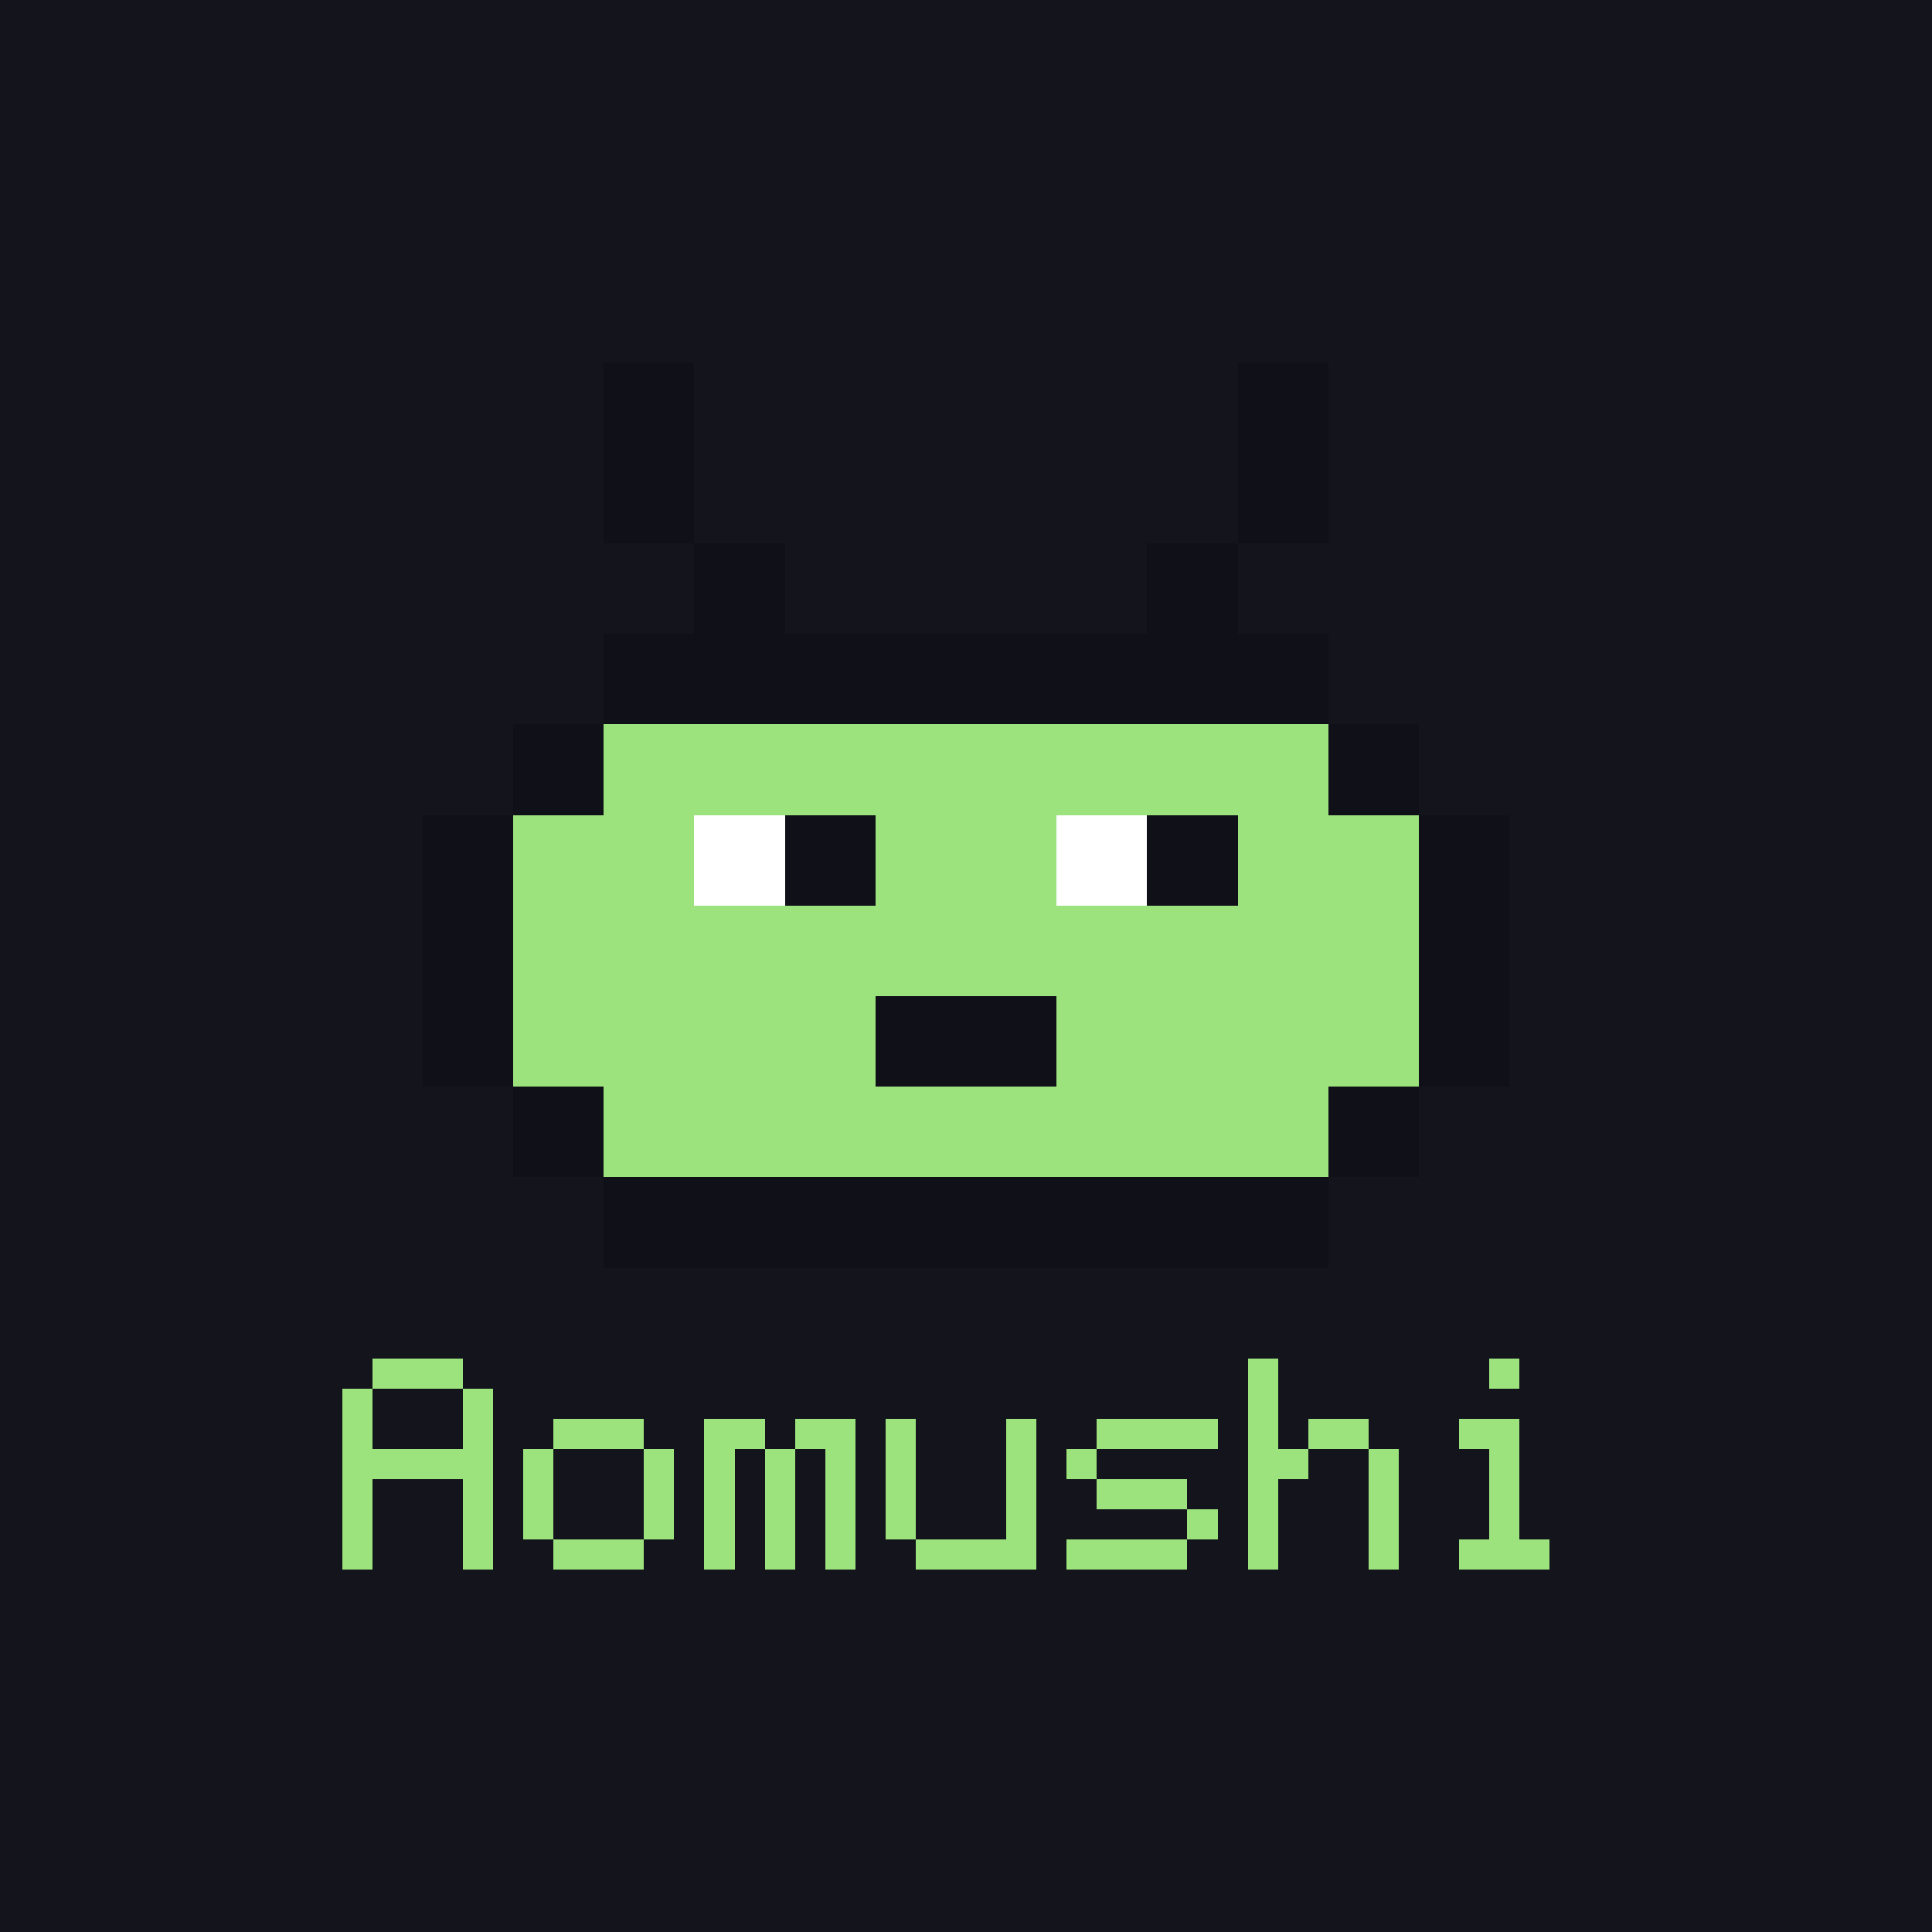
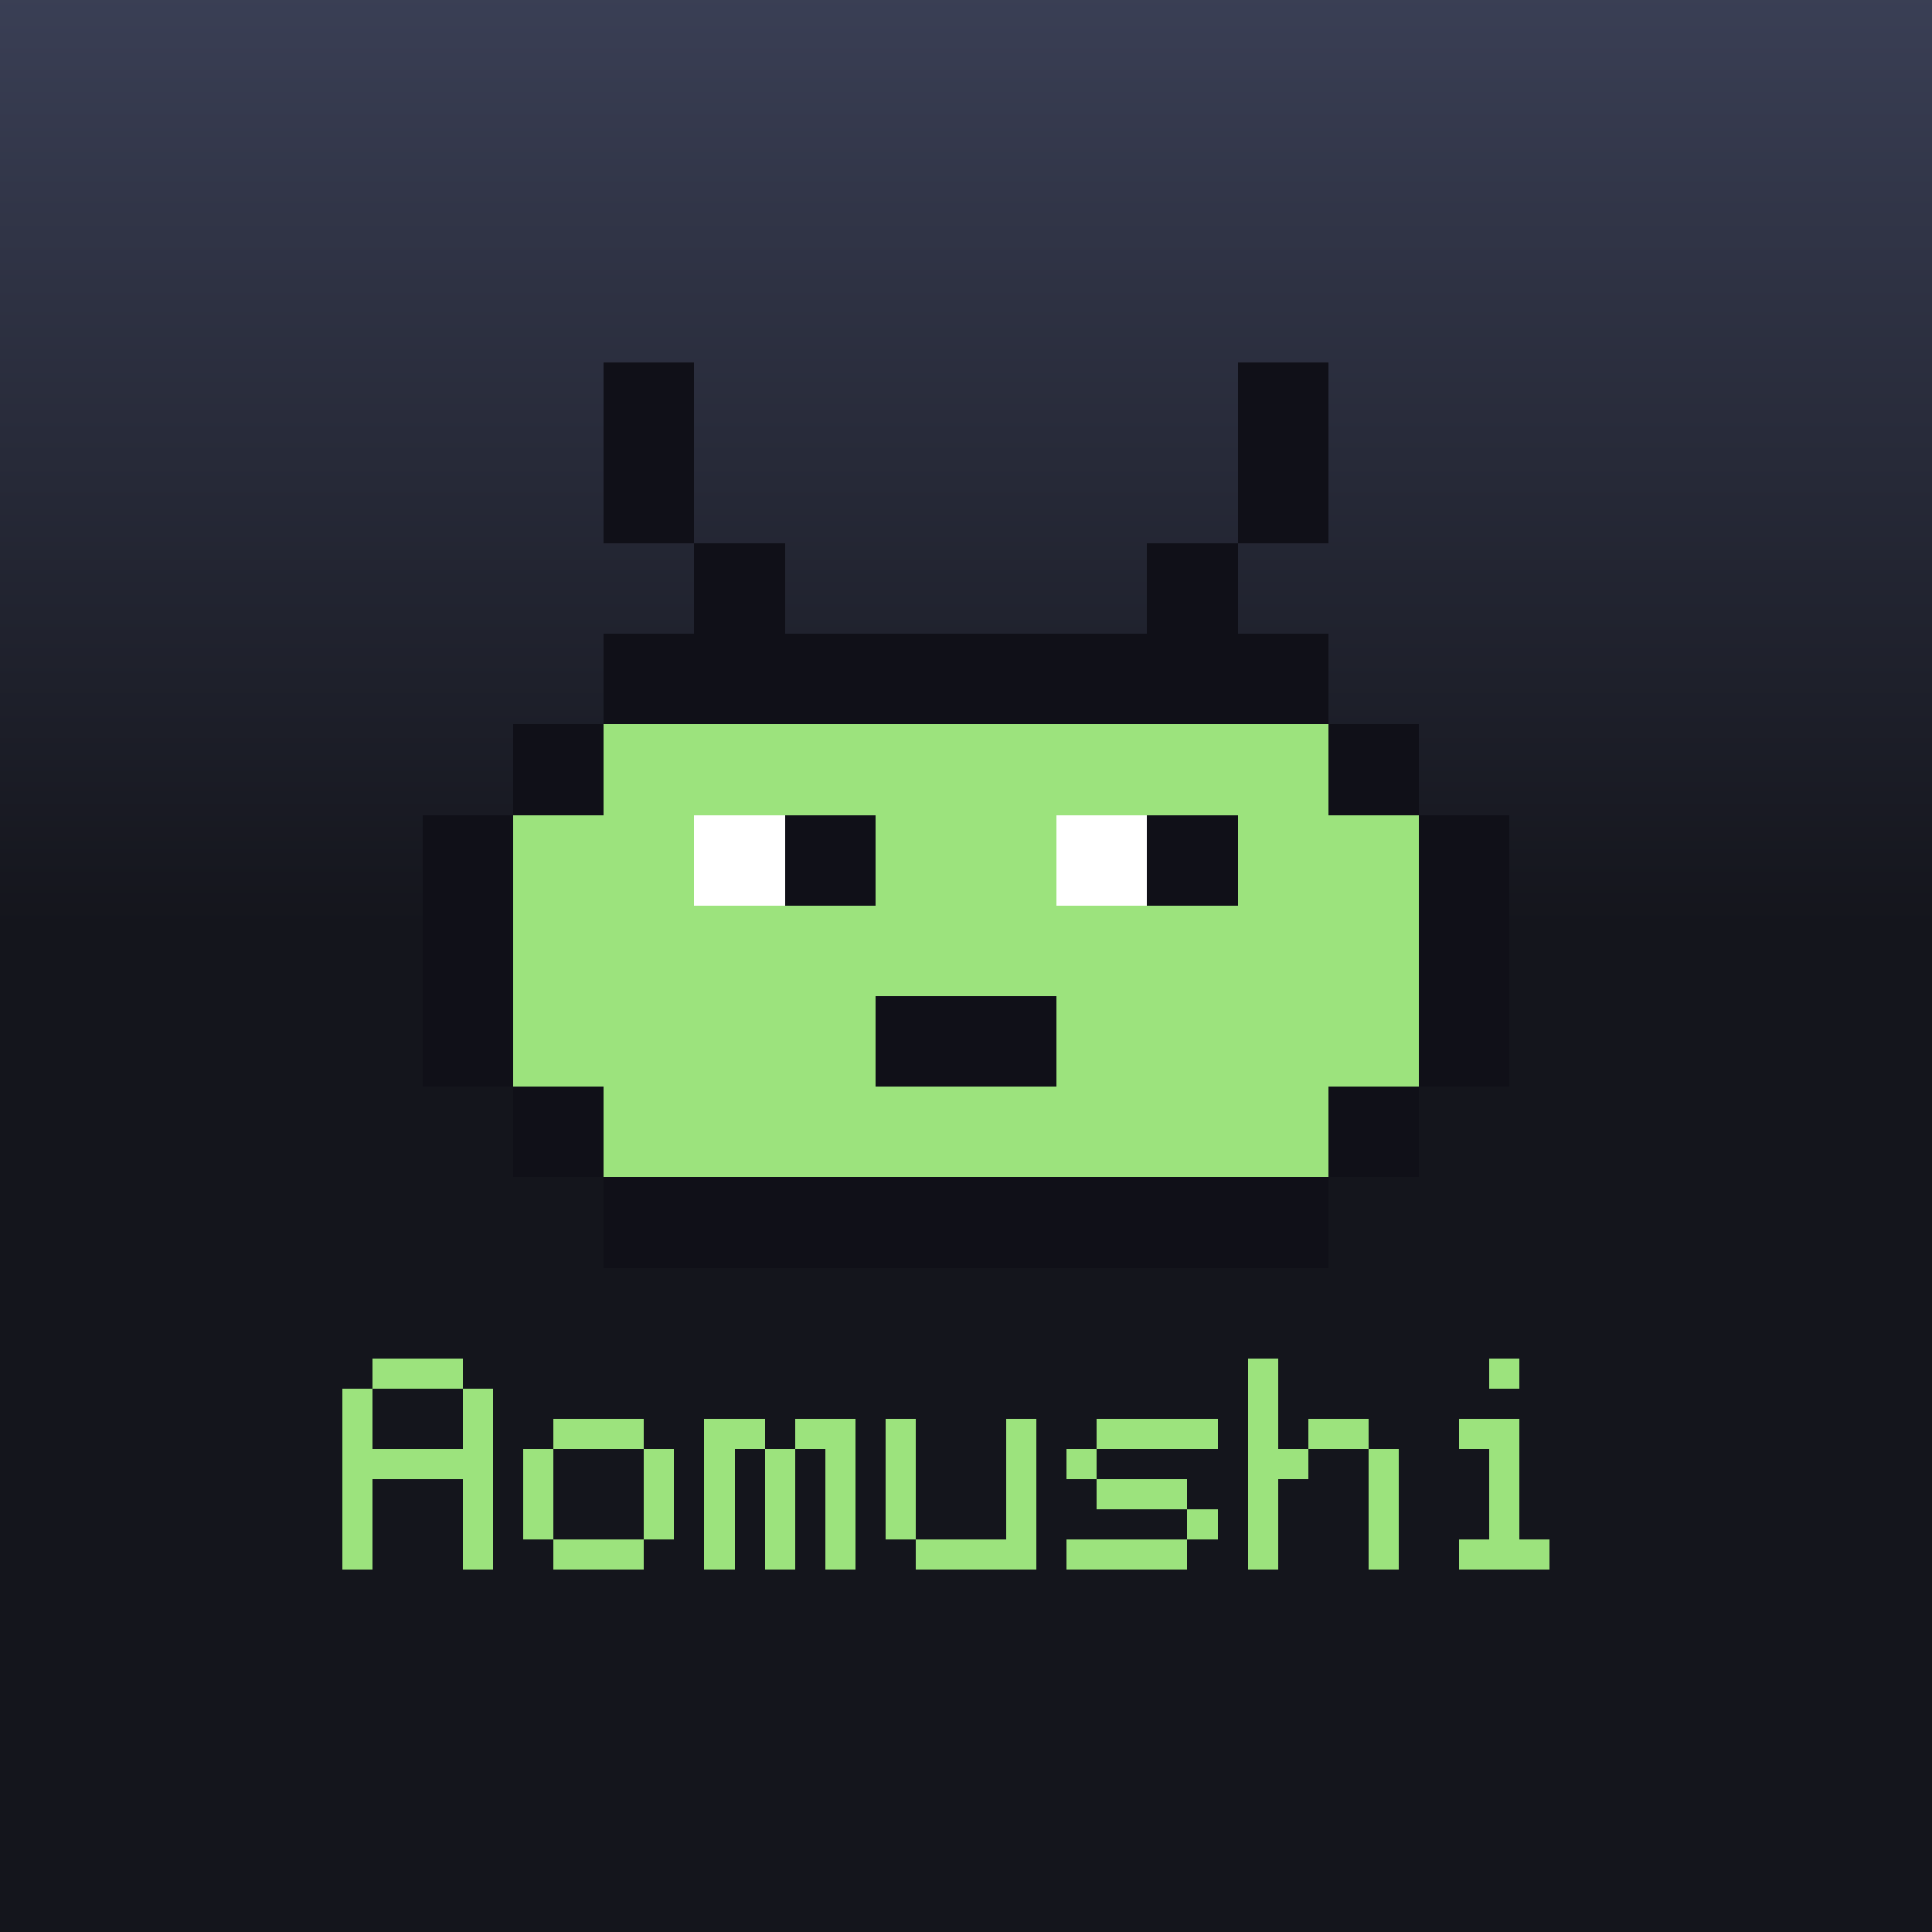
<svg xmlns="http://www.w3.org/2000/svg" width="192" height="192" viewBox="0 0 192 192" shape-rendering="crispEdges">
-   <rect x="0" y="0" width="192" height="192" fill="#14151c" />
+   <defs>
+     <linearGradient id="sky" x1="0" y1="0" x2="0" y2="1">
+       <stop offset="0" stop-color="#3a3f55" />
+       <stop offset="0.48" stop-color="#14151c" />
+     </linearGradient>
+   </defs>
+   <rect x="0" y="0" width="192" height="192" fill="url(#sky)" shape-rendering="auto" />
  <rect x="60" y="36" width="9" height="9" fill="#101018" />
  <rect x="123" y="36" width="9" height="9" fill="#101018" />
  <rect x="60" y="45" width="9" height="9" fill="#101018" />
  <rect x="123" y="45" width="9" height="9" fill="#101018" />
  <rect x="69" y="54" width="9" height="9" fill="#101018" />
  <rect x="114" y="54" width="9" height="9" fill="#101018" />
  <rect x="60" y="63" width="9" height="9" fill="#101018" />
  <rect x="69" y="63" width="9" height="9" fill="#101018" />
  <rect x="78" y="63" width="9" height="9" fill="#101018" />
  <rect x="87" y="63" width="9" height="9" fill="#101018" />
  <rect x="96" y="63" width="9" height="9" fill="#101018" />
  <rect x="105" y="63" width="9" height="9" fill="#101018" />
  <rect x="114" y="63" width="9" height="9" fill="#101018" />
  <rect x="123" y="63" width="9" height="9" fill="#101018" />
  <rect x="51" y="72" width="9" height="9" fill="#101018" />
  <rect x="60" y="72" width="9" height="9" fill="#9CE37D" />
  <rect x="69" y="72" width="9" height="9" fill="#9CE37D" />
  <rect x="78" y="72" width="9" height="9" fill="#9CE37D" />
  <rect x="87" y="72" width="9" height="9" fill="#9CE37D" />
  <rect x="96" y="72" width="9" height="9" fill="#9CE37D" />
  <rect x="105" y="72" width="9" height="9" fill="#9CE37D" />
  <rect x="114" y="72" width="9" height="9" fill="#9CE37D" />
  <rect x="123" y="72" width="9" height="9" fill="#9CE37D" />
  <rect x="132" y="72" width="9" height="9" fill="#101018" />
  <rect x="42" y="81" width="9" height="9" fill="#101018" />
  <rect x="51" y="81" width="9" height="9" fill="#9CE37D" />
  <rect x="60" y="81" width="9" height="9" fill="#9CE37D" />
  <rect x="69" y="81" width="9" height="9" fill="#ffffff" />
  <rect x="78" y="81" width="9" height="9" fill="#101018" />
  <rect x="87" y="81" width="9" height="9" fill="#9CE37D" />
  <rect x="96" y="81" width="9" height="9" fill="#9CE37D" />
  <rect x="105" y="81" width="9" height="9" fill="#ffffff" />
  <rect x="114" y="81" width="9" height="9" fill="#101018" />
  <rect x="123" y="81" width="9" height="9" fill="#9CE37D" />
  <rect x="132" y="81" width="9" height="9" fill="#9CE37D" />
  <rect x="141" y="81" width="9" height="9" fill="#101018" />
  <rect x="42" y="90" width="9" height="9" fill="#101018" />
  <rect x="51" y="90" width="9" height="9" fill="#9CE37D" />
  <rect x="60" y="90" width="9" height="9" fill="#9CE37D" />
  <rect x="69" y="90" width="9" height="9" fill="#9CE37D" />
  <rect x="78" y="90" width="9" height="9" fill="#9CE37D" />
  <rect x="87" y="90" width="9" height="9" fill="#9CE37D" />
  <rect x="96" y="90" width="9" height="9" fill="#9CE37D" />
  <rect x="105" y="90" width="9" height="9" fill="#9CE37D" />
  <rect x="114" y="90" width="9" height="9" fill="#9CE37D" />
  <rect x="123" y="90" width="9" height="9" fill="#9CE37D" />
  <rect x="132" y="90" width="9" height="9" fill="#9CE37D" />
  <rect x="141" y="90" width="9" height="9" fill="#101018" />
  <rect x="42" y="99" width="9" height="9" fill="#101018" />
  <rect x="51" y="99" width="9" height="9" fill="#9CE37D" />
  <rect x="60" y="99" width="9" height="9" fill="#9CE37D" />
  <rect x="69" y="99" width="9" height="9" fill="#9CE37D" />
  <rect x="78" y="99" width="9" height="9" fill="#9CE37D" />
  <rect x="87" y="99" width="9" height="9" fill="#101018" />
  <rect x="96" y="99" width="9" height="9" fill="#101018" />
  <rect x="105" y="99" width="9" height="9" fill="#9CE37D" />
  <rect x="114" y="99" width="9" height="9" fill="#9CE37D" />
  <rect x="123" y="99" width="9" height="9" fill="#9CE37D" />
  <rect x="132" y="99" width="9" height="9" fill="#9CE37D" />
  <rect x="141" y="99" width="9" height="9" fill="#101018" />
  <rect x="51" y="108" width="9" height="9" fill="#101018" />
  <rect x="60" y="108" width="9" height="9" fill="#9CE37D" />
  <rect x="69" y="108" width="9" height="9" fill="#9CE37D" />
  <rect x="78" y="108" width="9" height="9" fill="#9CE37D" />
  <rect x="87" y="108" width="9" height="9" fill="#9CE37D" />
  <rect x="96" y="108" width="9" height="9" fill="#9CE37D" />
  <rect x="105" y="108" width="9" height="9" fill="#9CE37D" />
  <rect x="114" y="108" width="9" height="9" fill="#9CE37D" />
  <rect x="123" y="108" width="9" height="9" fill="#9CE37D" />
  <rect x="132" y="108" width="9" height="9" fill="#101018" />
  <rect x="60" y="117" width="9" height="9" fill="#101018" />
  <rect x="69" y="117" width="9" height="9" fill="#101018" />
  <rect x="78" y="117" width="9" height="9" fill="#101018" />
  <rect x="87" y="117" width="9" height="9" fill="#101018" />
  <rect x="96" y="117" width="9" height="9" fill="#101018" />
  <rect x="105" y="117" width="9" height="9" fill="#101018" />
  <rect x="114" y="117" width="9" height="9" fill="#101018" />
  <rect x="123" y="117" width="9" height="9" fill="#101018" />
  <rect x="37" y="135" width="3" height="3" fill="#9CE37D" />
  <rect x="40" y="135" width="3" height="3" fill="#9CE37D" />
  <rect x="43" y="135" width="3" height="3" fill="#9CE37D" />
  <rect x="34" y="138" width="3" height="3" fill="#9CE37D" />
  <rect x="46" y="138" width="3" height="3" fill="#9CE37D" />
  <rect x="34" y="141" width="3" height="3" fill="#9CE37D" />
  <rect x="46" y="141" width="3" height="3" fill="#9CE37D" />
  <rect x="34" y="144" width="3" height="3" fill="#9CE37D" />
  <rect x="37" y="144" width="3" height="3" fill="#9CE37D" />
  <rect x="40" y="144" width="3" height="3" fill="#9CE37D" />
  <rect x="43" y="144" width="3" height="3" fill="#9CE37D" />
  <rect x="46" y="144" width="3" height="3" fill="#9CE37D" />
  <rect x="34" y="147" width="3" height="3" fill="#9CE37D" />
  <rect x="46" y="147" width="3" height="3" fill="#9CE37D" />
  <rect x="34" y="150" width="3" height="3" fill="#9CE37D" />
  <rect x="46" y="150" width="3" height="3" fill="#9CE37D" />
  <rect x="34" y="153" width="3" height="3" fill="#9CE37D" />
  <rect x="46" y="153" width="3" height="3" fill="#9CE37D" />
  <rect x="55" y="141" width="3" height="3" fill="#9CE37D" />
  <rect x="58" y="141" width="3" height="3" fill="#9CE37D" />
  <rect x="61" y="141" width="3" height="3" fill="#9CE37D" />
  <rect x="52" y="144" width="3" height="3" fill="#9CE37D" />
  <rect x="64" y="144" width="3" height="3" fill="#9CE37D" />
  <rect x="52" y="147" width="3" height="3" fill="#9CE37D" />
  <rect x="64" y="147" width="3" height="3" fill="#9CE37D" />
  <rect x="52" y="150" width="3" height="3" fill="#9CE37D" />
  <rect x="64" y="150" width="3" height="3" fill="#9CE37D" />
  <rect x="55" y="153" width="3" height="3" fill="#9CE37D" />
  <rect x="58" y="153" width="3" height="3" fill="#9CE37D" />
  <rect x="61" y="153" width="3" height="3" fill="#9CE37D" />
  <rect x="70" y="141" width="3" height="3" fill="#9CE37D" />
  <rect x="73" y="141" width="3" height="3" fill="#9CE37D" />
  <rect x="79" y="141" width="3" height="3" fill="#9CE37D" />
  <rect x="82" y="141" width="3" height="3" fill="#9CE37D" />
  <rect x="70" y="144" width="3" height="3" fill="#9CE37D" />
  <rect x="76" y="144" width="3" height="3" fill="#9CE37D" />
  <rect x="82" y="144" width="3" height="3" fill="#9CE37D" />
  <rect x="70" y="147" width="3" height="3" fill="#9CE37D" />
  <rect x="76" y="147" width="3" height="3" fill="#9CE37D" />
  <rect x="82" y="147" width="3" height="3" fill="#9CE37D" />
  <rect x="70" y="150" width="3" height="3" fill="#9CE37D" />
  <rect x="76" y="150" width="3" height="3" fill="#9CE37D" />
  <rect x="82" y="150" width="3" height="3" fill="#9CE37D" />
  <rect x="70" y="153" width="3" height="3" fill="#9CE37D" />
  <rect x="76" y="153" width="3" height="3" fill="#9CE37D" />
  <rect x="82" y="153" width="3" height="3" fill="#9CE37D" />
  <rect x="88" y="141" width="3" height="3" fill="#9CE37D" />
  <rect x="100" y="141" width="3" height="3" fill="#9CE37D" />
  <rect x="88" y="144" width="3" height="3" fill="#9CE37D" />
  <rect x="100" y="144" width="3" height="3" fill="#9CE37D" />
  <rect x="88" y="147" width="3" height="3" fill="#9CE37D" />
  <rect x="100" y="147" width="3" height="3" fill="#9CE37D" />
  <rect x="88" y="150" width="3" height="3" fill="#9CE37D" />
  <rect x="100" y="150" width="3" height="3" fill="#9CE37D" />
  <rect x="91" y="153" width="3" height="3" fill="#9CE37D" />
  <rect x="94" y="153" width="3" height="3" fill="#9CE37D" />
  <rect x="97" y="153" width="3" height="3" fill="#9CE37D" />
  <rect x="100" y="153" width="3" height="3" fill="#9CE37D" />
  <rect x="109" y="141" width="3" height="3" fill="#9CE37D" />
  <rect x="112" y="141" width="3" height="3" fill="#9CE37D" />
  <rect x="115" y="141" width="3" height="3" fill="#9CE37D" />
  <rect x="118" y="141" width="3" height="3" fill="#9CE37D" />
  <rect x="106" y="144" width="3" height="3" fill="#9CE37D" />
  <rect x="109" y="147" width="3" height="3" fill="#9CE37D" />
  <rect x="112" y="147" width="3" height="3" fill="#9CE37D" />
  <rect x="115" y="147" width="3" height="3" fill="#9CE37D" />
  <rect x="118" y="150" width="3" height="3" fill="#9CE37D" />
  <rect x="106" y="153" width="3" height="3" fill="#9CE37D" />
  <rect x="109" y="153" width="3" height="3" fill="#9CE37D" />
  <rect x="112" y="153" width="3" height="3" fill="#9CE37D" />
  <rect x="115" y="153" width="3" height="3" fill="#9CE37D" />
  <rect x="124" y="135" width="3" height="3" fill="#9CE37D" />
  <rect x="124" y="138" width="3" height="3" fill="#9CE37D" />
  <rect x="124" y="141" width="3" height="3" fill="#9CE37D" />
  <rect x="130" y="141" width="3" height="3" fill="#9CE37D" />
  <rect x="133" y="141" width="3" height="3" fill="#9CE37D" />
  <rect x="124" y="144" width="3" height="3" fill="#9CE37D" />
  <rect x="127" y="144" width="3" height="3" fill="#9CE37D" />
  <rect x="136" y="144" width="3" height="3" fill="#9CE37D" />
  <rect x="124" y="147" width="3" height="3" fill="#9CE37D" />
  <rect x="136" y="147" width="3" height="3" fill="#9CE37D" />
  <rect x="124" y="150" width="3" height="3" fill="#9CE37D" />
  <rect x="136" y="150" width="3" height="3" fill="#9CE37D" />
  <rect x="124" y="153" width="3" height="3" fill="#9CE37D" />
  <rect x="136" y="153" width="3" height="3" fill="#9CE37D" />
  <rect x="148" y="135" width="3" height="3" fill="#9CE37D" />
  <rect x="145" y="141" width="3" height="3" fill="#9CE37D" />
  <rect x="148" y="141" width="3" height="3" fill="#9CE37D" />
  <rect x="148" y="144" width="3" height="3" fill="#9CE37D" />
  <rect x="148" y="147" width="3" height="3" fill="#9CE37D" />
  <rect x="148" y="150" width="3" height="3" fill="#9CE37D" />
  <rect x="145" y="153" width="3" height="3" fill="#9CE37D" />
  <rect x="148" y="153" width="3" height="3" fill="#9CE37D" />
  <rect x="151" y="153" width="3" height="3" fill="#9CE37D" />
</svg>
